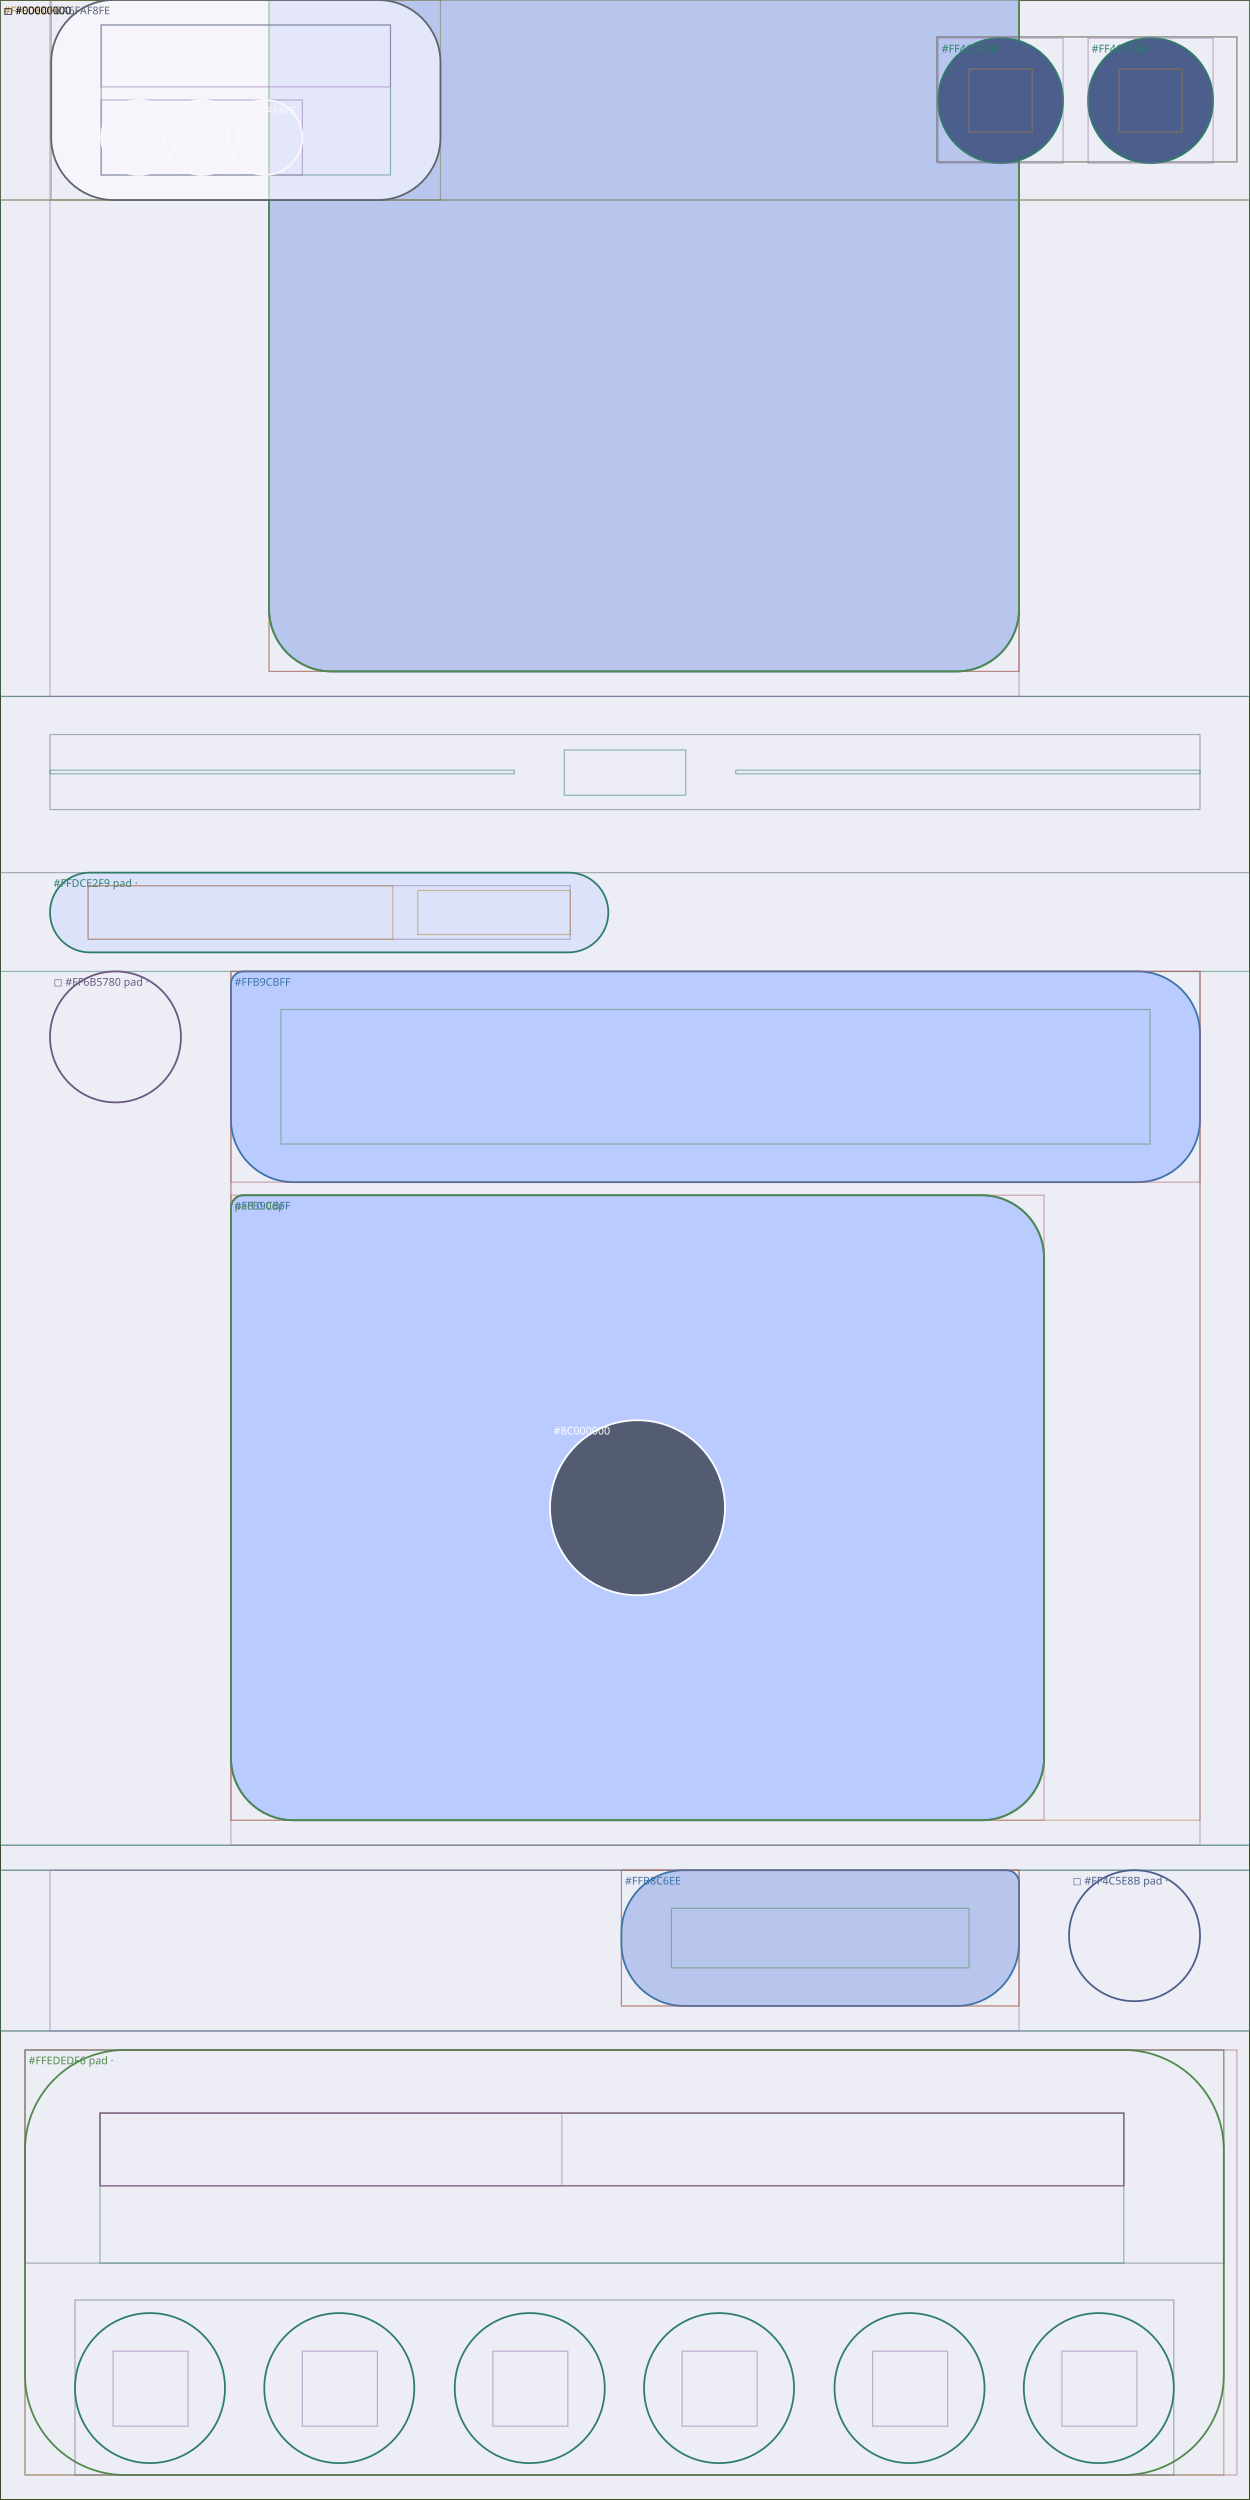
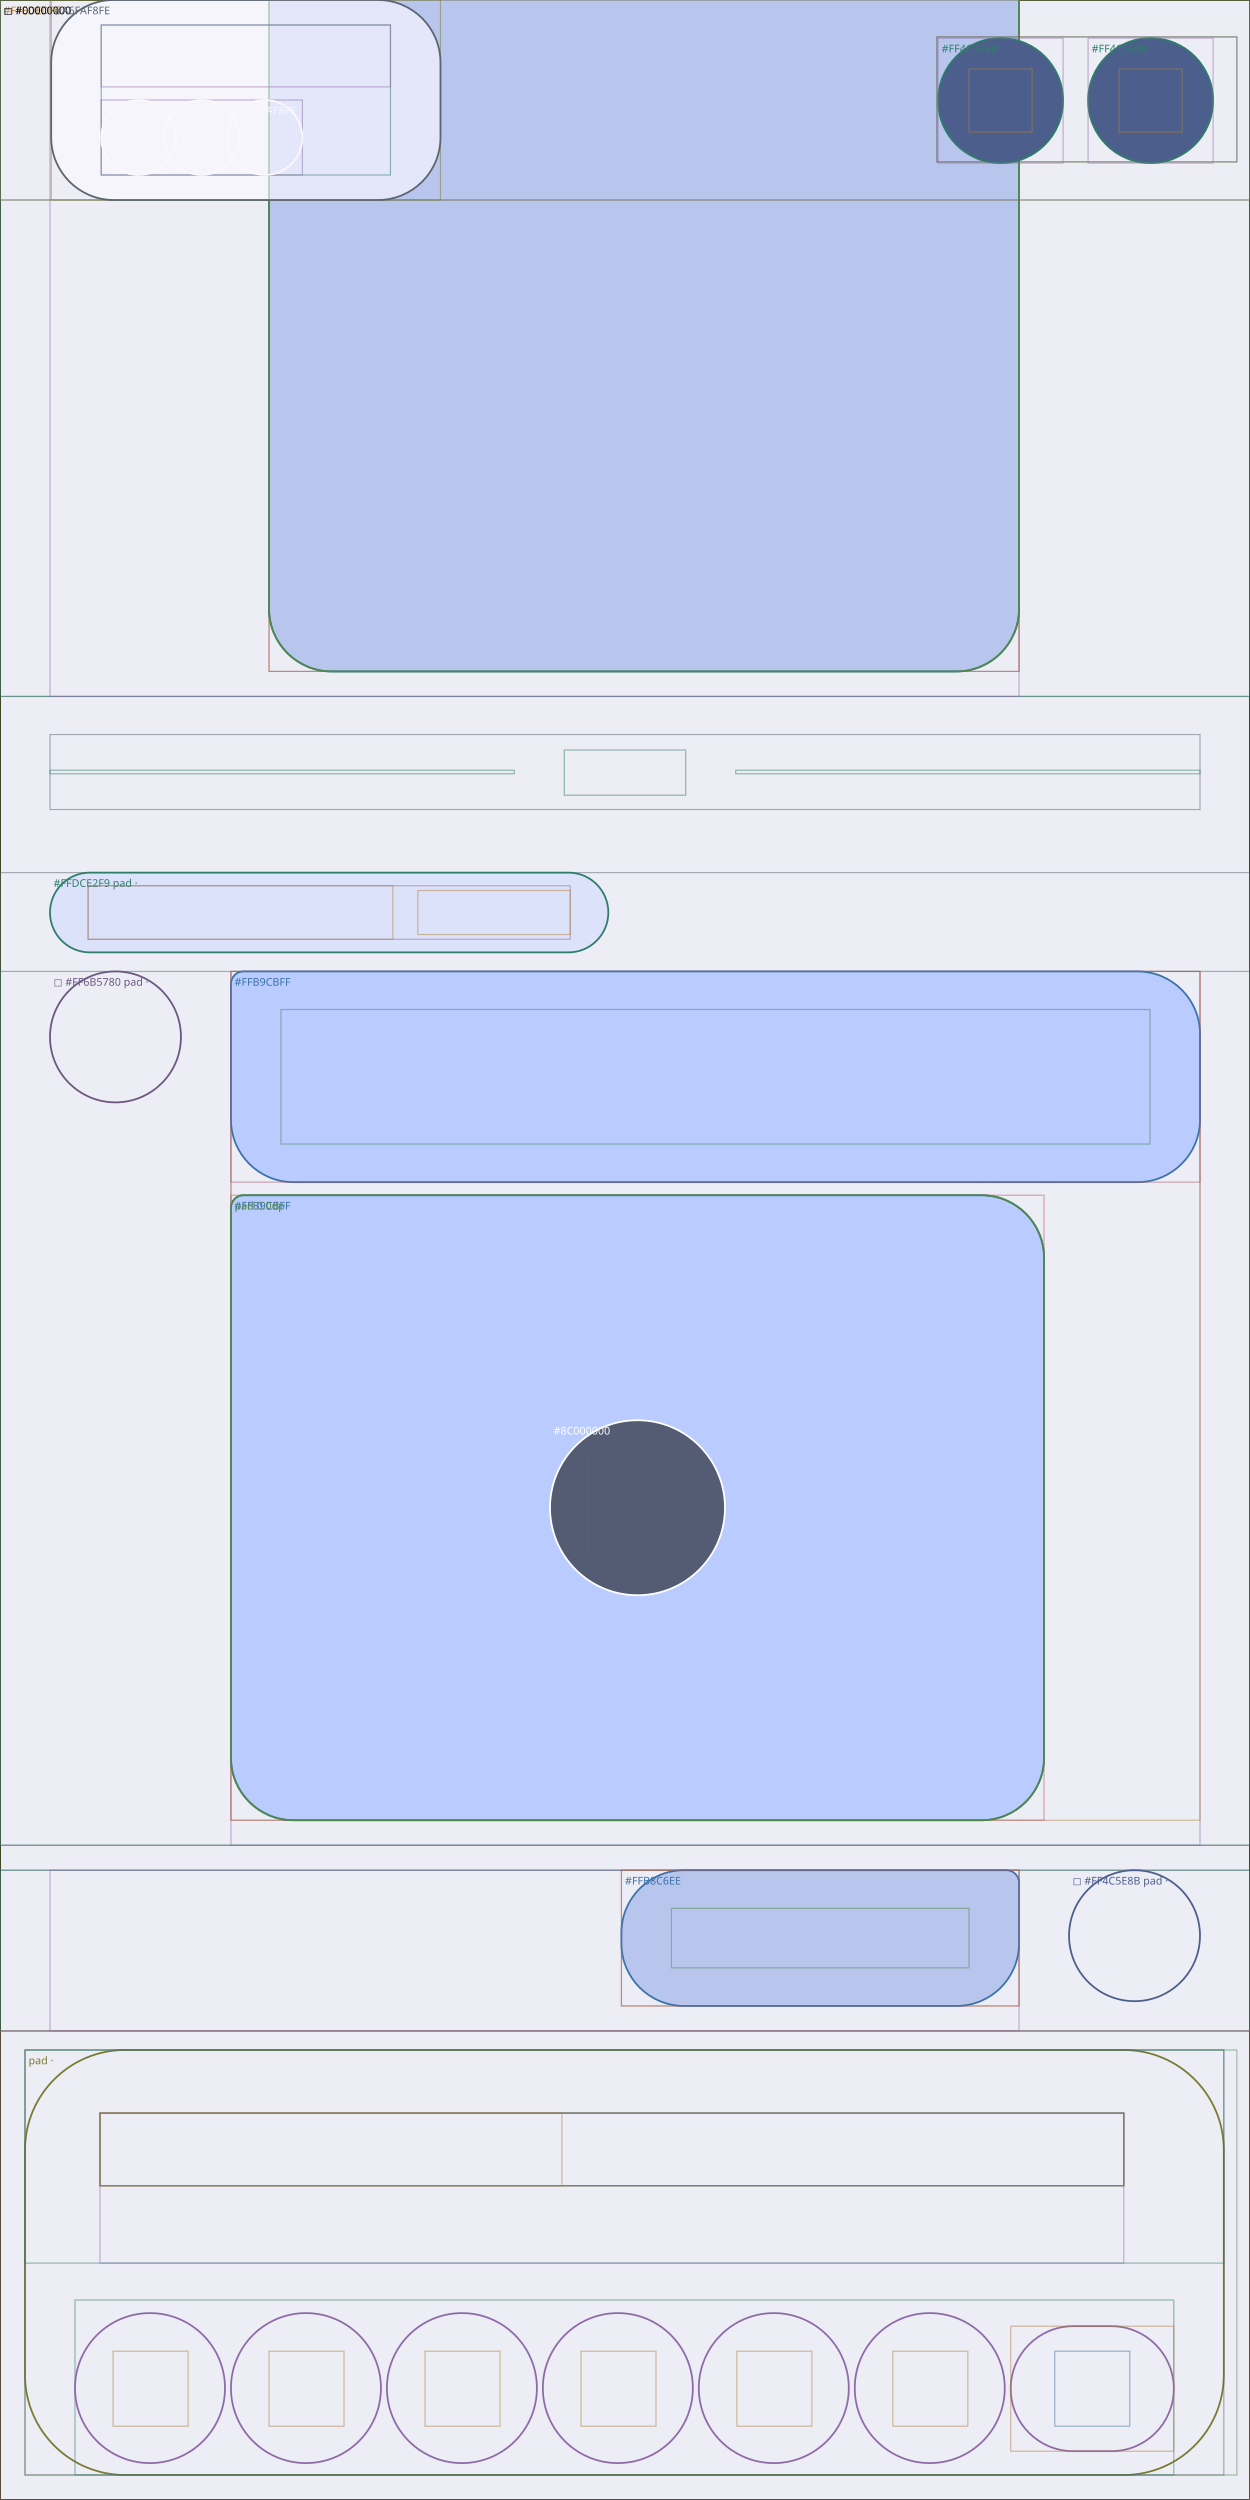
<svg xmlns="http://www.w3.org/2000/svg" viewBox="0 0 1050 2100" width="1050" height="2100" role="img" aria-label="Conversation/Screen layout wireframe">
  <rect width="1050" height="2100" fill="#ffffff" />
  <g>
    <rect x="0" y="0" width="1050" height="2100" fill="none" fill-opacity="0" stroke="#5B6470" stroke-width="1" stroke-opacity="0.5" />
  </g>
  <g>
    <rect x="0" y="0" width="1050" height="2100" fill="none" fill-opacity="0" stroke="#2E7D6B" stroke-width="1" stroke-opacity="0.5" />
  </g>
  <g>
    <rect x="0" y="0" width="1050" height="2100" fill="none" fill-opacity="0" stroke="#8E6BA8" stroke-width="1" stroke-opacity="0.5" />
  </g>
  <g>
    <rect x="0" y="0" width="1050" height="2100" fill="#EDEDF6" fill-opacity="1" stroke="#B0813B" stroke-width="1.5" stroke-opacity="1" />
    <text x="3" y="12" font-family="system-ui, sans-serif" font-size="9" fill="#B0813B">#FFEDEDF6</text>
  </g>
  <g>
    <rect x="0" y="0" width="1050" height="2100" fill="none" fill-opacity="0" stroke="#3B72A8" stroke-width="1" stroke-opacity="0.5" />
  </g>
  <g>
    <rect x="0" y="0" width="1050" height="2100" fill="none" fill-opacity="0" stroke="#000000" stroke-width="1.5" stroke-opacity="1" />
    <text x="3" y="12" font-family="system-ui, sans-serif" font-size="9" fill="#000000">◻ #00000000</text>
  </g>
  <g>
    <rect x="0" y="0" width="1050" height="2100" fill="none" fill-opacity="0" stroke="#4F8A4A" stroke-width="1" stroke-opacity="0.5" />
  </g>
  <g>
    <rect x="0" y="0" width="1050" height="2100" fill="none" fill-opacity="0" stroke="#7A7A33" stroke-width="1" stroke-opacity="0.5" />
  </g>
  <g>
    <rect x="0" y="1571" width="1050" height="135" fill="none" fill-opacity="0" stroke="#5B6470" stroke-width="1" stroke-opacity="0.5" />
  </g>
  <g>
    <rect x="0" y="1571" width="1050" height="135" fill="none" fill-opacity="0" stroke="#2E7D6B" stroke-width="1" stroke-opacity="0.5" />
  </g>
  <g>
    <rect x="42" y="1571" width="814" height="135" fill="none" fill-opacity="0" stroke="#8E6BA8" stroke-width="1" stroke-opacity="0.5" />
  </g>
  <g>
    <rect x="522" y="1571" width="334" height="114" fill="none" fill-opacity="0" stroke="#B0813B" stroke-width="1" stroke-opacity="0.5" />
  </g>
  <g>
    <path d="M574.5,1571 H845.5 A10.5,10.5 0 0 1 856,1581.5 V1632.5 A52.5,52.5 0 0 1 803.5,1685 H574.5 A52.5,52.5 0 0 1 522,1632.5 V1623.5 A52.5,52.5 0 0 1 574.5,1571 Z" fill="#B8C6EE" fill-opacity="1" stroke="#3B72A8" stroke-width="1.5" stroke-opacity="1" />
    <text x="525" y="1583" font-family="system-ui, sans-serif" font-size="9" fill="#3B72A8">#FFB8C6EE</text>
  </g>
  <g>
    <rect x="522" y="1571" width="334" height="114" fill="none" fill-opacity="0" stroke="#A85B6B" stroke-width="1" stroke-opacity="0.5" />
  </g>
  <g>
    <rect x="564" y="1603" width="250" height="50" fill="none" fill-opacity="0" stroke="#4F8A4A" stroke-width="1" stroke-opacity="0.5" />
  </g>
  <g>
    <path d="M952.994,1571 H953.006 A54.994,54.994 0 0 1 1008,1625.994 V1626.006 A54.994,54.994 0 0 1 953.006,1681 H952.994 A54.994,54.994 0 0 1 898,1626.006 V1625.994 A54.994,54.994 0 0 1 952.994,1571 Z" fill="none" fill-opacity="0" stroke="#4C5E8B" stroke-width="1.5" stroke-opacity="1" />
    <text x="901" y="1583" font-family="system-ui, sans-serif" font-size="9" fill="#4C5E8B">◻ #FF4C5E8B  pad ·</text>
  </g>
  <g>
    <rect x="0" y="733" width="1050" height="817" fill="none" fill-opacity="0" stroke="#5B6470" stroke-width="1" stroke-opacity="0.5" />
  </g>
  <g>
    <path d="M75.5,733 H477.5 A33.5,33.5 0 0 1 511,766.5 V766.5 A33.5,33.5 0 0 1 477.5,800 H75.5 A33.5,33.5 0 0 1 42,766.5 V766.5 A33.5,33.5 0 0 1 75.5,733 Z" fill="#DCE2F9" fill-opacity="1" stroke="#2E7D6B" stroke-width="1.5" stroke-opacity="1" />
    <text x="45" y="745" font-family="system-ui, sans-serif" font-size="9" fill="#2E7D6B">#FFDCE2F9  pad ·</text>
  </g>
  <g>
    <rect x="74" y="744" width="405" height="45" fill="none" fill-opacity="0" stroke="#8E6BA8" stroke-width="1" stroke-opacity="0.5" />
  </g>
  <g>
    <rect x="74" y="744" width="256" height="45" fill="none" fill-opacity="0" stroke="#B0813B" stroke-width="1" stroke-opacity="0.5" />
  </g>
  <g>
    <rect x="351" y="748" width="128" height="37" fill="none" fill-opacity="0" stroke="#B0813B" stroke-width="1" stroke-opacity="0.5" />
  </g>
  <g>
    <rect x="0" y="816" width="1050" height="734" fill="none" fill-opacity="0" stroke="#2E7D6B" stroke-width="1" stroke-opacity="0.5" />
  </g>
  <g>
    <path d="M96.994,816 H97.006 A54.994,54.994 0 0 1 152,870.994 V871.006 A54.994,54.994 0 0 1 97.006,926 H96.994 A54.994,54.994 0 0 1 42,871.006 V870.994 A54.994,54.994 0 0 1 96.994,816 Z" fill="none" fill-opacity="0" stroke="#6B5780" stroke-width="1.5" stroke-opacity="1" />
    <text x="45" y="828" font-family="system-ui, sans-serif" font-size="9" fill="#6B5780">◻ #FF6B5780  pad ·</text>
  </g>
  <g>
    <rect x="194" y="816" width="814" height="734" fill="none" fill-opacity="0" stroke="#8E6BA8" stroke-width="1" stroke-opacity="0.5" />
  </g>
  <g>
    <rect x="194" y="816" width="814" height="713" fill="none" fill-opacity="0" stroke="#B0813B" stroke-width="1" stroke-opacity="0.5" />
  </g>
  <g>
    <path d="M204.5,816 H955.5 A52.5,52.5 0 0 1 1008,868.5 V940.5 A52.5,52.5 0 0 1 955.5,993 H246.5 A52.5,52.5 0 0 1 194,940.5 V826.5 A10.5,10.5 0 0 1 204.5,816 Z" fill="#B9CBFF" fill-opacity="1" stroke="#3B72A8" stroke-width="1.5" stroke-opacity="1" />
    <text x="197" y="828" font-family="system-ui, sans-serif" font-size="9" fill="#3B72A8">#FFB9CBFF</text>
  </g>
  <g>
    <rect x="194" y="816" width="814" height="177" fill="none" fill-opacity="0" stroke="#A85B6B" stroke-width="1" stroke-opacity="0.5" />
  </g>
  <g>
    <rect x="236" y="848" width="730" height="113" fill="none" fill-opacity="0" stroke="#4F8A4A" stroke-width="1" stroke-opacity="0.5" />
  </g>
  <g>
    <path d="M204.5,1004 H824.5 A52.5,52.5 0 0 1 877,1056.5 V1476.5 A52.5,52.5 0 0 1 824.5,1529 H246.5 A52.5,52.5 0 0 1 194,1476.5 V1014.5 A10.5,10.5 0 0 1 204.5,1004 Z" fill="#B9CBFF" fill-opacity="1" stroke="#3B72A8" stroke-width="1.5" stroke-opacity="1" />
    <text x="197" y="1016" font-family="system-ui, sans-serif" font-size="9" fill="#3B72A8">#FFB9CBFF</text>
  </g>
  <g>
    <rect x="194" y="1004" width="683" height="525" fill="none" fill-opacity="0" stroke="#A85B6B" stroke-width="1" stroke-opacity="0.5" />
  </g>
  <g>
    <path d="M204.5,1004 H824.5 A52.5,52.5 0 0 1 877,1056.5 V1476.5 A52.5,52.5 0 0 1 824.5,1529 H246.5 A52.5,52.5 0 0 1 194,1476.5 V1014.5 A10.5,10.5 0 0 1 204.5,1004 Z" fill="none" fill-opacity="0" stroke="#4F8A4A" stroke-width="1.5" stroke-opacity="1" />
    <text x="197" y="1016" font-family="system-ui, sans-serif" font-size="9" fill="#4F8A4A">pad 0.0dp</text>
  </g>
  <g>
    <path d="M535.5,1193 H535.5 A73.5,73.5 0 0 1 609,1266.5 V1266.5 A73.5,73.5 0 0 1 535.5,1340 H535.5 A73.5,73.5 0 0 1 462,1266.5 V1266.5 A73.5,73.5 0 0 1 535.5,1193 Z" fill="#000000" fill-opacity="0.549" stroke="#FFFFFF" stroke-width="1.5" stroke-opacity="1" />
    <text x="465" y="1205" font-family="system-ui, sans-serif" font-size="9" fill="#FFFFFF">#8C000000</text>
  </g>
  <g>
    <rect x="494" y="1225" width="84" height="84" fill="none" fill-opacity="0" stroke="#5B6470" stroke-width="1" stroke-opacity="0.5" />
  </g>
  <g>
    <rect x="42" y="617" width="966" height="63" fill="none" fill-opacity="0" stroke="#5B6470" stroke-width="1" stroke-opacity="0.5" />
  </g>
  <g>
    <rect x="42" y="647" width="390" height="3" fill="none" fill-opacity="0" stroke="#2E7D6B" stroke-width="1" stroke-opacity="0.5" />
  </g>
  <g>
    <rect x="474" y="630" width="102" height="38" fill="none" fill-opacity="0" stroke="#2E7D6B" stroke-width="1" stroke-opacity="0.5" />
  </g>
  <g>
    <rect x="618" y="647" width="390" height="3" fill="none" fill-opacity="0" stroke="#2E7D6B" stroke-width="1" stroke-opacity="0.5" />
  </g>
  <g>
    <rect x="0" y="-191" width="1050" height="776" fill="none" fill-opacity="0" stroke="#5B6470" stroke-width="1" stroke-opacity="0.5" />
  </g>
  <g>
    <rect x="0" y="-191" width="1050" height="776" fill="none" fill-opacity="0" stroke="#2E7D6B" stroke-width="1" stroke-opacity="0.5" />
  </g>
  <g>
    <rect x="42" y="-191" width="814" height="776" fill="none" fill-opacity="0" stroke="#8E6BA8" stroke-width="1" stroke-opacity="0.5" />
  </g>
  <g>
    <rect x="226" y="-191" width="630" height="755" fill="none" fill-opacity="0" stroke="#B0813B" stroke-width="1" stroke-opacity="0.5" />
  </g>
  <g>
    <path d="M589.5,-191 H845.5 A10.5,10.5 0 0 1 856,-180.5 V-129.5 A52.5,52.5 0 0 1 803.5,-77 H589.5 A52.5,52.5 0 0 1 537,-129.5 V-138.5 A52.5,52.5 0 0 1 589.5,-191 Z" fill="#B8C6EE" fill-opacity="1" stroke="#3B72A8" stroke-width="1.5" stroke-opacity="1" />
    <text x="540" y="-179" font-family="system-ui, sans-serif" font-size="9" fill="#3B72A8">#FFB8C6EE</text>
  </g>
  <g>
    <rect x="537" y="-191" width="319" height="114" fill="none" fill-opacity="0" stroke="#A85B6B" stroke-width="1" stroke-opacity="0.5" />
  </g>
  <g>
    <rect x="579" y="-159" width="235" height="50" fill="none" fill-opacity="0" stroke="#4F8A4A" stroke-width="1" stroke-opacity="0.5" />
  </g>
  <g>
    <path d="M278.5,-66 H845.5 A10.5,10.5 0 0 1 856,-55.5 V511.5 A52.5,52.5 0 0 1 803.5,564 H278.5 A52.5,52.5 0 0 1 226,511.5 V-13.5 A52.5,52.5 0 0 1 278.5,-66 Z" fill="#B8C6EE" fill-opacity="1" stroke="#3B72A8" stroke-width="1.5" stroke-opacity="1" />
    <text x="229" y="-54" font-family="system-ui, sans-serif" font-size="9" fill="#3B72A8">#FFB8C6EE</text>
  </g>
  <g>
    <rect x="226" y="-66" width="630" height="630" fill="none" fill-opacity="0" stroke="#A85B6B" stroke-width="1" stroke-opacity="0.5" />
  </g>
  <g>
    <path d="M278.5,-66 H845.5 A10.5,10.5 0 0 1 856,-55.5 V511.5 A52.5,52.5 0 0 1 803.5,564 H278.5 A52.5,52.5 0 0 1 226,511.5 V-13.5 A52.5,52.5 0 0 1 278.5,-66 Z" fill="none" fill-opacity="0" stroke="#4F8A4A" stroke-width="1.5" stroke-opacity="1" />
    <text x="229" y="-54" font-family="system-ui, sans-serif" font-size="9" fill="#4F8A4A">pad 0.0dp</text>
  </g>
  <g>
    <path d="M952.994,-191 H953.006 A54.994,54.994 0 0 1 1008,-136.006 V-135.994 A54.994,54.994 0 0 1 953.006,-81 H952.994 A54.994,54.994 0 0 1 898,-135.994 V-136.006 A54.994,54.994 0 0 1 952.994,-191 Z" fill="none" fill-opacity="0" stroke="#4C5E8B" stroke-width="1.5" stroke-opacity="1" />
    <text x="901" y="-179" font-family="system-ui, sans-serif" font-size="9" fill="#4C5E8B">◻ #FF4C5E8B  pad ·</text>
  </g>
  <g>
    <rect x="0" y="0" width="1050" height="168" fill="none" fill-opacity="0" stroke="#A85B6B" stroke-width="1" stroke-opacity="0.5" />
  </g>
  <g>
    <rect x="0" y="0" width="1050" height="168" fill="none" fill-opacity="0" stroke="#4F8A4A" stroke-width="1" stroke-opacity="0.5" />
  </g>
  <g>
    <rect x="43" y="0" width="327" height="168" fill="none" fill-opacity="0" stroke="#7A7A33" stroke-width="1" stroke-opacity="0.5" />
  </g>
  <g>
    <path d="M95.5,0 H317.5 A52.5,52.5 0 0 1 370,52.5 V115.5 A52.5,52.5 0 0 1 317.5,168 H95.5 A52.5,52.5 0 0 1 43,115.5 V52.5 A52.5,52.5 0 0 1 95.5,0 Z" fill="#FAF8FE" fill-opacity="0.651" stroke="#5B6470" stroke-width="1.5" stroke-opacity="1" />
    <text x="46" y="12" font-family="system-ui, sans-serif" font-size="9" fill="#5B6470">#A6FAF8FE</text>
  </g>
  <g>
    <rect x="85" y="21" width="243" height="126" fill="none" fill-opacity="0" stroke="#2E7D6B" stroke-width="1" stroke-opacity="0.5" />
  </g>
  <g>
    <rect x="85" y="21" width="243" height="52" fill="none" fill-opacity="0" stroke="#8E6BA8" stroke-width="1" stroke-opacity="0.5" />
  </g>
  <g>
    <rect x="85" y="84" width="169" height="63" fill="none" fill-opacity="0" stroke="#8E6BA8" stroke-width="1" stroke-opacity="0.5" />
  </g>
  <g>
    <path d="M116.5,84 H116.5 A31.5,31.5 0 0 1 148,115.5 V115.5 A31.5,31.5 0 0 1 116.5,147 H116.5 A31.5,31.5 0 0 1 85,115.5 V115.5 A31.5,31.5 0 0 1 116.5,84 Z" fill="none" fill-opacity="0" stroke="#FAF8FE" stroke-width="1.5" stroke-opacity="1" />
    <text x="88" y="96" font-family="system-ui, sans-serif" font-size="9" fill="#FAF8FE">◻ #FFFAF8FE</text>
  </g>
  <g>
    <path d="M169.5,84 H169.5 A31.5,31.5 0 0 1 201,115.5 V115.5 A31.5,31.5 0 0 1 169.5,147 H169.5 A31.5,31.5 0 0 1 138,115.5 V115.5 A31.5,31.5 0 0 1 169.5,84 Z" fill="none" fill-opacity="0" stroke="#FAF8FE" stroke-width="1.5" stroke-opacity="1" />
    <text x="141" y="96" font-family="system-ui, sans-serif" font-size="9" fill="#FAF8FE">◻ #FFFAF8FE</text>
  </g>
  <g>
    <path d="M222.5,84 H222.5 A31.5,31.5 0 0 1 254,115.5 V115.5 A31.5,31.5 0 0 1 222.5,147 H222.5 A31.5,31.5 0 0 1 191,115.5 V115.5 A31.5,31.5 0 0 1 222.5,84 Z" fill="none" fill-opacity="0" stroke="#FAF8FE" stroke-width="1.5" stroke-opacity="1" />
    <text x="194" y="96" font-family="system-ui, sans-serif" font-size="9" fill="#FAF8FE">◻ #FFFAF8FE</text>
  </g>
  <g>
    <rect x="787" y="31" width="252" height="105" fill="none" fill-opacity="0" stroke="#7A7A33" stroke-width="1" stroke-opacity="0.5" />
  </g>
  <g>
    <rect x="787" y="31" width="252" height="105" fill="none" fill-opacity="0" stroke="#5B6470" stroke-width="1" stroke-opacity="0.5" />
  </g>
  <g>
    <path d="M840.5,32 H840.5 A52.5,52.5 0 0 1 893,84.5 V84.5 A52.5,52.5 0 0 1 840.5,137 H840.5 A52.5,52.5 0 0 1 788,84.5 V84.5 A52.5,52.5 0 0 1 840.5,32 Z" fill="#4C5E8B" fill-opacity="1" stroke="#2E7D6B" stroke-width="1.5" stroke-opacity="1" />
    <text x="791" y="44" font-family="system-ui, sans-serif" font-size="9" fill="#2E7D6B">#FF4C5E8B</text>
  </g>
  <g>
    <rect x="788" y="32" width="105" height="105" fill="none" fill-opacity="0" stroke="#8E6BA8" stroke-width="1" stroke-opacity="0.5" />
  </g>
  <g>
    <rect x="814" y="58" width="53" height="53" fill="none" fill-opacity="0" stroke="#B0813B" stroke-width="1" stroke-opacity="0.5" />
  </g>
  <g>
    <path d="M966.5,32 H966.5 A52.5,52.5 0 0 1 1019,84.5 V84.5 A52.5,52.5 0 0 1 966.5,137 H966.5 A52.5,52.5 0 0 1 914,84.5 V84.5 A52.5,52.5 0 0 1 966.5,32 Z" fill="#4C5E8B" fill-opacity="1" stroke="#2E7D6B" stroke-width="1.5" stroke-opacity="1" />
    <text x="917" y="44" font-family="system-ui, sans-serif" font-size="9" fill="#2E7D6B">#FF4C5E8B</text>
  </g>
  <g>
    <rect x="914" y="32" width="105" height="105" fill="none" fill-opacity="0" stroke="#8E6BA8" stroke-width="1" stroke-opacity="0.5" />
  </g>
  <g>
    <rect x="940" y="58" width="53" height="53" fill="none" fill-opacity="0" stroke="#B0813B" stroke-width="1" stroke-opacity="0.5" />
  </g>
  <g>
-     <rect x="21" y="1722" width="1018" height="357" fill="none" fill-opacity="0" stroke="#A85B6B" stroke-width="1" stroke-opacity="0.5" />
-   </g>
-   <g>
-     <path d="M105,1722 H944 A84,84 0 0 1 1028,1806 V1995 A84,84 0 0 1 944,2079 H105 A84,84 0 0 1 21,1995 V1806 A84,84 0 0 1 105,1722 Z" fill="#EDEDF6" fill-opacity="1" stroke="#4F8A4A" stroke-width="1.5" stroke-opacity="1" />
-     <text x="24" y="1734" font-family="system-ui, sans-serif" font-size="9" fill="#4F8A4A">#FFEDEDF6  pad ·</text>
-   </g>
-   <g>
-     <rect x="21" y="1722" width="1007" height="357" fill="none" fill-opacity="0" stroke="#7A7A33" stroke-width="1" stroke-opacity="0.5" />
-   </g>
-   <g>
-     <rect x="21" y="1722" width="1007" height="179" fill="none" fill-opacity="0" stroke="#5B6470" stroke-width="1" stroke-opacity="0.5" />
-   </g>
-   <g>
-     <rect x="84" y="1775" width="860" height="126" fill="none" fill-opacity="0" stroke="#2E7D6B" stroke-width="1" stroke-opacity="0.5" />
-   </g>
-   <g>
-     <rect x="84" y="1775" width="860" height="61" fill="none" fill-opacity="0" stroke="#8E6BA8" stroke-width="1" stroke-opacity="0.5" />
+     <rect x="0" y="1706" width="1050" height="394" fill="none" fill-opacity="0" stroke="#A85B6B" stroke-width="1" stroke-opacity="0.5" />
+   </g>
+   <g>
+     <rect x="21" y="1722" width="1018" height="357" fill="none" fill-opacity="0" stroke="#4F8A4A" stroke-width="1" stroke-opacity="0.5" />
+   </g>
+   <g>
+     <path d="M105,1722 H944 A84,84 0 0 1 1028,1806 V1995 A84,84 0 0 1 944,2079 H105 A84,84 0 0 1 21,1995 V1806 A84,84 0 0 1 105,1722 Z" fill="none" fill-opacity="0" stroke="#7A7A33" stroke-width="1.5" stroke-opacity="1" />
+     <text x="24" y="1734" font-family="system-ui, sans-serif" font-size="9" fill="#7A7A33">pad ·</text>
+   </g>
+   <g>
+     <rect x="21" y="1722" width="1007" height="357" fill="none" fill-opacity="0" stroke="#5B6470" stroke-width="1" stroke-opacity="0.5" />
+   </g>
+   <g>
+     <rect x="21" y="1722" width="1007" height="179" fill="none" fill-opacity="0" stroke="#2E7D6B" stroke-width="1" stroke-opacity="0.5" />
+   </g>
+   <g>
+     <rect x="84" y="1775" width="860" height="126" fill="none" fill-opacity="0" stroke="#8E6BA8" stroke-width="1" stroke-opacity="0.5" />
  </g>
  <g>
    <rect x="84" y="1775" width="860" height="61" fill="none" fill-opacity="0" stroke="#B0813B" stroke-width="1" stroke-opacity="0.5" />
  </g>
  <g>
    <rect x="84" y="1775" width="860" height="61" fill="none" fill-opacity="0" stroke="#3B72A8" stroke-width="1" stroke-opacity="0.5" />
  </g>
  <g>
    <rect x="84" y="1775" width="860" height="61" fill="none" fill-opacity="0" stroke="#A85B6B" stroke-width="1" stroke-opacity="0.5" />
  </g>
  <g>
-     <rect x="84" y="1775" width="388" height="61" fill="none" fill-opacity="0" stroke="#8E6BA8" stroke-width="1" stroke-opacity="0.5" />
-   </g>
-   <g>
-     <rect x="63" y="1932" width="923" height="147" fill="none" fill-opacity="0" stroke="#5B6470" stroke-width="1" stroke-opacity="0.5" />
-   </g>
-   <g>
-     <path d="M126,1943 H126 A63,63 0 0 1 189,2006 V2006 A63,63 0 0 1 126,2069 H126 A63,63 0 0 1 63,2006 V2006 A63,63 0 0 1 126,1943 Z" fill="none" fill-opacity="0" stroke="#2E7D6B" stroke-width="1.5" stroke-opacity="1" />
-   </g>
-   <g>
-     <rect x="95" y="1975" width="63" height="63" fill="none" fill-opacity="0" stroke="#8E6BA8" stroke-width="1" stroke-opacity="0.5" />
-   </g>
-   <g>
-     <path d="M285,1943 H285 A63,63 0 0 1 348,2006 V2006 A63,63 0 0 1 285,2069 H285 A63,63 0 0 1 222,2006 V2006 A63,63 0 0 1 285,1943 Z" fill="none" fill-opacity="0" stroke="#2E7D6B" stroke-width="1.5" stroke-opacity="1" />
-   </g>
-   <g>
-     <rect x="254" y="1975" width="63" height="63" fill="none" fill-opacity="0" stroke="#8E6BA8" stroke-width="1" stroke-opacity="0.5" />
-   </g>
-   <g>
-     <path d="M445,1943 H445 A63,63 0 0 1 508,2006 V2006 A63,63 0 0 1 445,2069 H445 A63,63 0 0 1 382,2006 V2006 A63,63 0 0 1 445,1943 Z" fill="none" fill-opacity="0" stroke="#2E7D6B" stroke-width="1.5" stroke-opacity="1" />
-   </g>
-   <g>
-     <rect x="414" y="1975" width="63" height="63" fill="none" fill-opacity="0" stroke="#8E6BA8" stroke-width="1" stroke-opacity="0.5" />
-   </g>
-   <g>
-     <path d="M604,1943 H604 A63,63 0 0 1 667,2006 V2006 A63,63 0 0 1 604,2069 H604 A63,63 0 0 1 541,2006 V2006 A63,63 0 0 1 604,1943 Z" fill="none" fill-opacity="0" stroke="#2E7D6B" stroke-width="1.5" stroke-opacity="1" />
-   </g>
-   <g>
-     <rect x="573" y="1975" width="63" height="63" fill="none" fill-opacity="0" stroke="#8E6BA8" stroke-width="1" stroke-opacity="0.5" />
-   </g>
-   <g>
-     <path d="M764,1943 H764 A63,63 0 0 1 827,2006 V2006 A63,63 0 0 1 764,2069 H764 A63,63 0 0 1 701,2006 V2006 A63,63 0 0 1 764,1943 Z" fill="none" fill-opacity="0" stroke="#2E7D6B" stroke-width="1.5" stroke-opacity="1" />
-   </g>
-   <g>
-     <rect x="733" y="1975" width="63" height="63" fill="none" fill-opacity="0" stroke="#8E6BA8" stroke-width="1" stroke-opacity="0.5" />
-   </g>
-   <g>
-     <path d="M923,1943 H923 A63,63 0 0 1 986,2006 V2006 A63,63 0 0 1 923,2069 H923 A63,63 0 0 1 860,2006 V2006 A63,63 0 0 1 923,1943 Z" fill="none" fill-opacity="0" stroke="#2E7D6B" stroke-width="1.5" stroke-opacity="1" />
-   </g>
-   <g>
-     <rect x="892" y="1975" width="63" height="63" fill="none" fill-opacity="0" stroke="#8E6BA8" stroke-width="1" stroke-opacity="0.5" />
+     <rect x="84" y="1775" width="860" height="61" fill="none" fill-opacity="0" stroke="#4F8A4A" stroke-width="1" stroke-opacity="0.5" />
+   </g>
+   <g>
+     <rect x="84" y="1775" width="388" height="61" fill="none" fill-opacity="0" stroke="#B0813B" stroke-width="1" stroke-opacity="0.5" />
+   </g>
+   <g>
+     <rect x="63" y="1932" width="923" height="147" fill="none" fill-opacity="0" stroke="#2E7D6B" stroke-width="1" stroke-opacity="0.5" />
+   </g>
+   <g>
+     <path d="M126,1943 H126 A63,63 0 0 1 189,2006 V2006 A63,63 0 0 1 126,2069 H126 A63,63 0 0 1 63,2006 V2006 A63,63 0 0 1 126,1943 Z" fill="none" fill-opacity="0" stroke="#8E6BA8" stroke-width="1.5" stroke-opacity="1" />
+   </g>
+   <g>
+     <rect x="95" y="1975" width="63" height="63" fill="none" fill-opacity="0" stroke="#B0813B" stroke-width="1" stroke-opacity="0.5" />
+   </g>
+   <g>
+     <path d="M257,1943 H257 A63,63 0 0 1 320,2006 V2006 A63,63 0 0 1 257,2069 H257 A63,63 0 0 1 194,2006 V2006 A63,63 0 0 1 257,1943 Z" fill="none" fill-opacity="0" stroke="#8E6BA8" stroke-width="1.5" stroke-opacity="1" />
+   </g>
+   <g>
+     <rect x="226" y="1975" width="63" height="63" fill="none" fill-opacity="0" stroke="#B0813B" stroke-width="1" stroke-opacity="0.5" />
+   </g>
+   <g>
+     <path d="M388,1943 H388 A63,63 0 0 1 451,2006 V2006 A63,63 0 0 1 388,2069 H388 A63,63 0 0 1 325,2006 V2006 A63,63 0 0 1 388,1943 Z" fill="none" fill-opacity="0" stroke="#8E6BA8" stroke-width="1.5" stroke-opacity="1" />
+   </g>
+   <g>
+     <rect x="357" y="1975" width="63" height="63" fill="none" fill-opacity="0" stroke="#B0813B" stroke-width="1" stroke-opacity="0.5" />
+   </g>
+   <g>
+     <path d="M519,1943 H519 A63,63 0 0 1 582,2006 V2006 A63,63 0 0 1 519,2069 H519 A63,63 0 0 1 456,2006 V2006 A63,63 0 0 1 519,1943 Z" fill="none" fill-opacity="0" stroke="#8E6BA8" stroke-width="1.5" stroke-opacity="1" />
+   </g>
+   <g>
+     <rect x="488" y="1975" width="63" height="63" fill="none" fill-opacity="0" stroke="#B0813B" stroke-width="1" stroke-opacity="0.5" />
+   </g>
+   <g>
+     <path d="M650,1943 H650 A63,63 0 0 1 713,2006 V2006 A63,63 0 0 1 650,2069 H650 A63,63 0 0 1 587,2006 V2006 A63,63 0 0 1 650,1943 Z" fill="none" fill-opacity="0" stroke="#8E6BA8" stroke-width="1.5" stroke-opacity="1" />
+   </g>
+   <g>
+     <rect x="619" y="1975" width="63" height="63" fill="none" fill-opacity="0" stroke="#B0813B" stroke-width="1" stroke-opacity="0.5" />
+   </g>
+   <g>
+     <path d="M781,1943 H781 A63,63 0 0 1 844,2006 V2006 A63,63 0 0 1 781,2069 H781 A63,63 0 0 1 718,2006 V2006 A63,63 0 0 1 781,1943 Z" fill="none" fill-opacity="0" stroke="#8E6BA8" stroke-width="1.5" stroke-opacity="1" />
+   </g>
+   <g>
+     <rect x="750" y="1975" width="63" height="63" fill="none" fill-opacity="0" stroke="#B0813B" stroke-width="1" stroke-opacity="0.5" />
+   </g>
+   <g>
+     <path d="M901.5,1954 H933.5 A52.5,52.5 0 0 1 986,2006.5 V2006.5 A52.5,52.5 0 0 1 933.5,2059 H901.5 A52.5,52.5 0 0 1 849,2006.5 V2006.5 A52.5,52.5 0 0 1 901.5,1954 Z" fill="none" fill-opacity="0" stroke="#8E6BA8" stroke-width="1.5" stroke-opacity="1" />
+   </g>
+   <g>
+     <rect x="849" y="1954" width="137" height="105" fill="none" fill-opacity="0" stroke="#B0813B" stroke-width="1" stroke-opacity="0.5" />
+   </g>
+   <g>
+     <rect x="886" y="1975" width="63" height="63" fill="none" fill-opacity="0" stroke="#3B72A8" stroke-width="1" stroke-opacity="0.5" />
  </g>
</svg>
